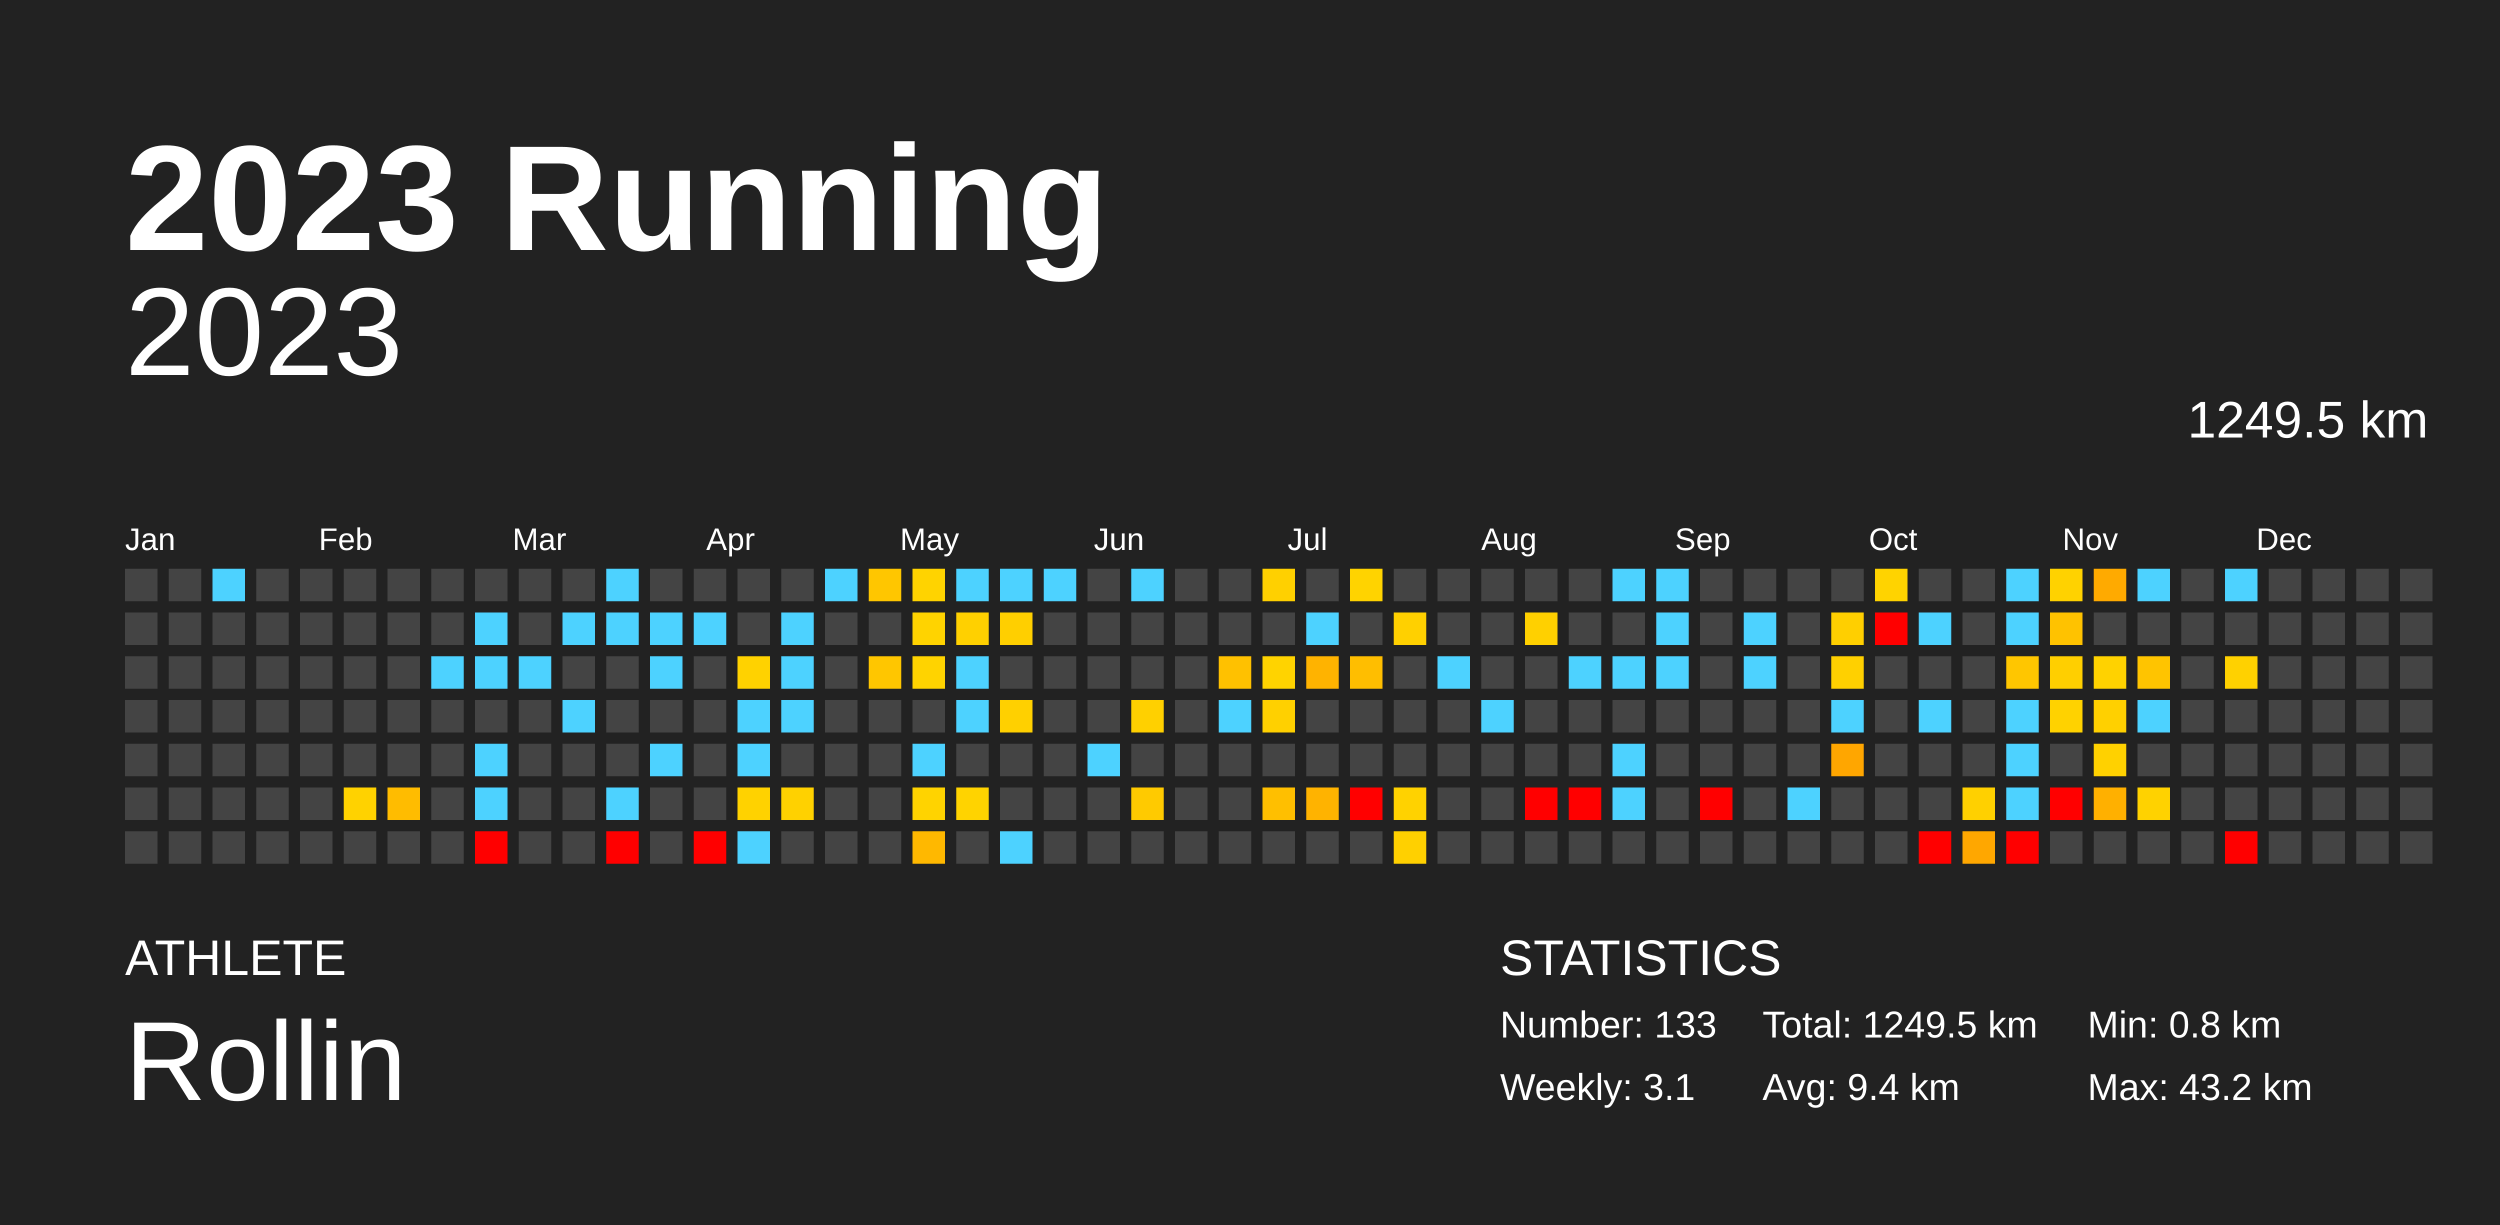
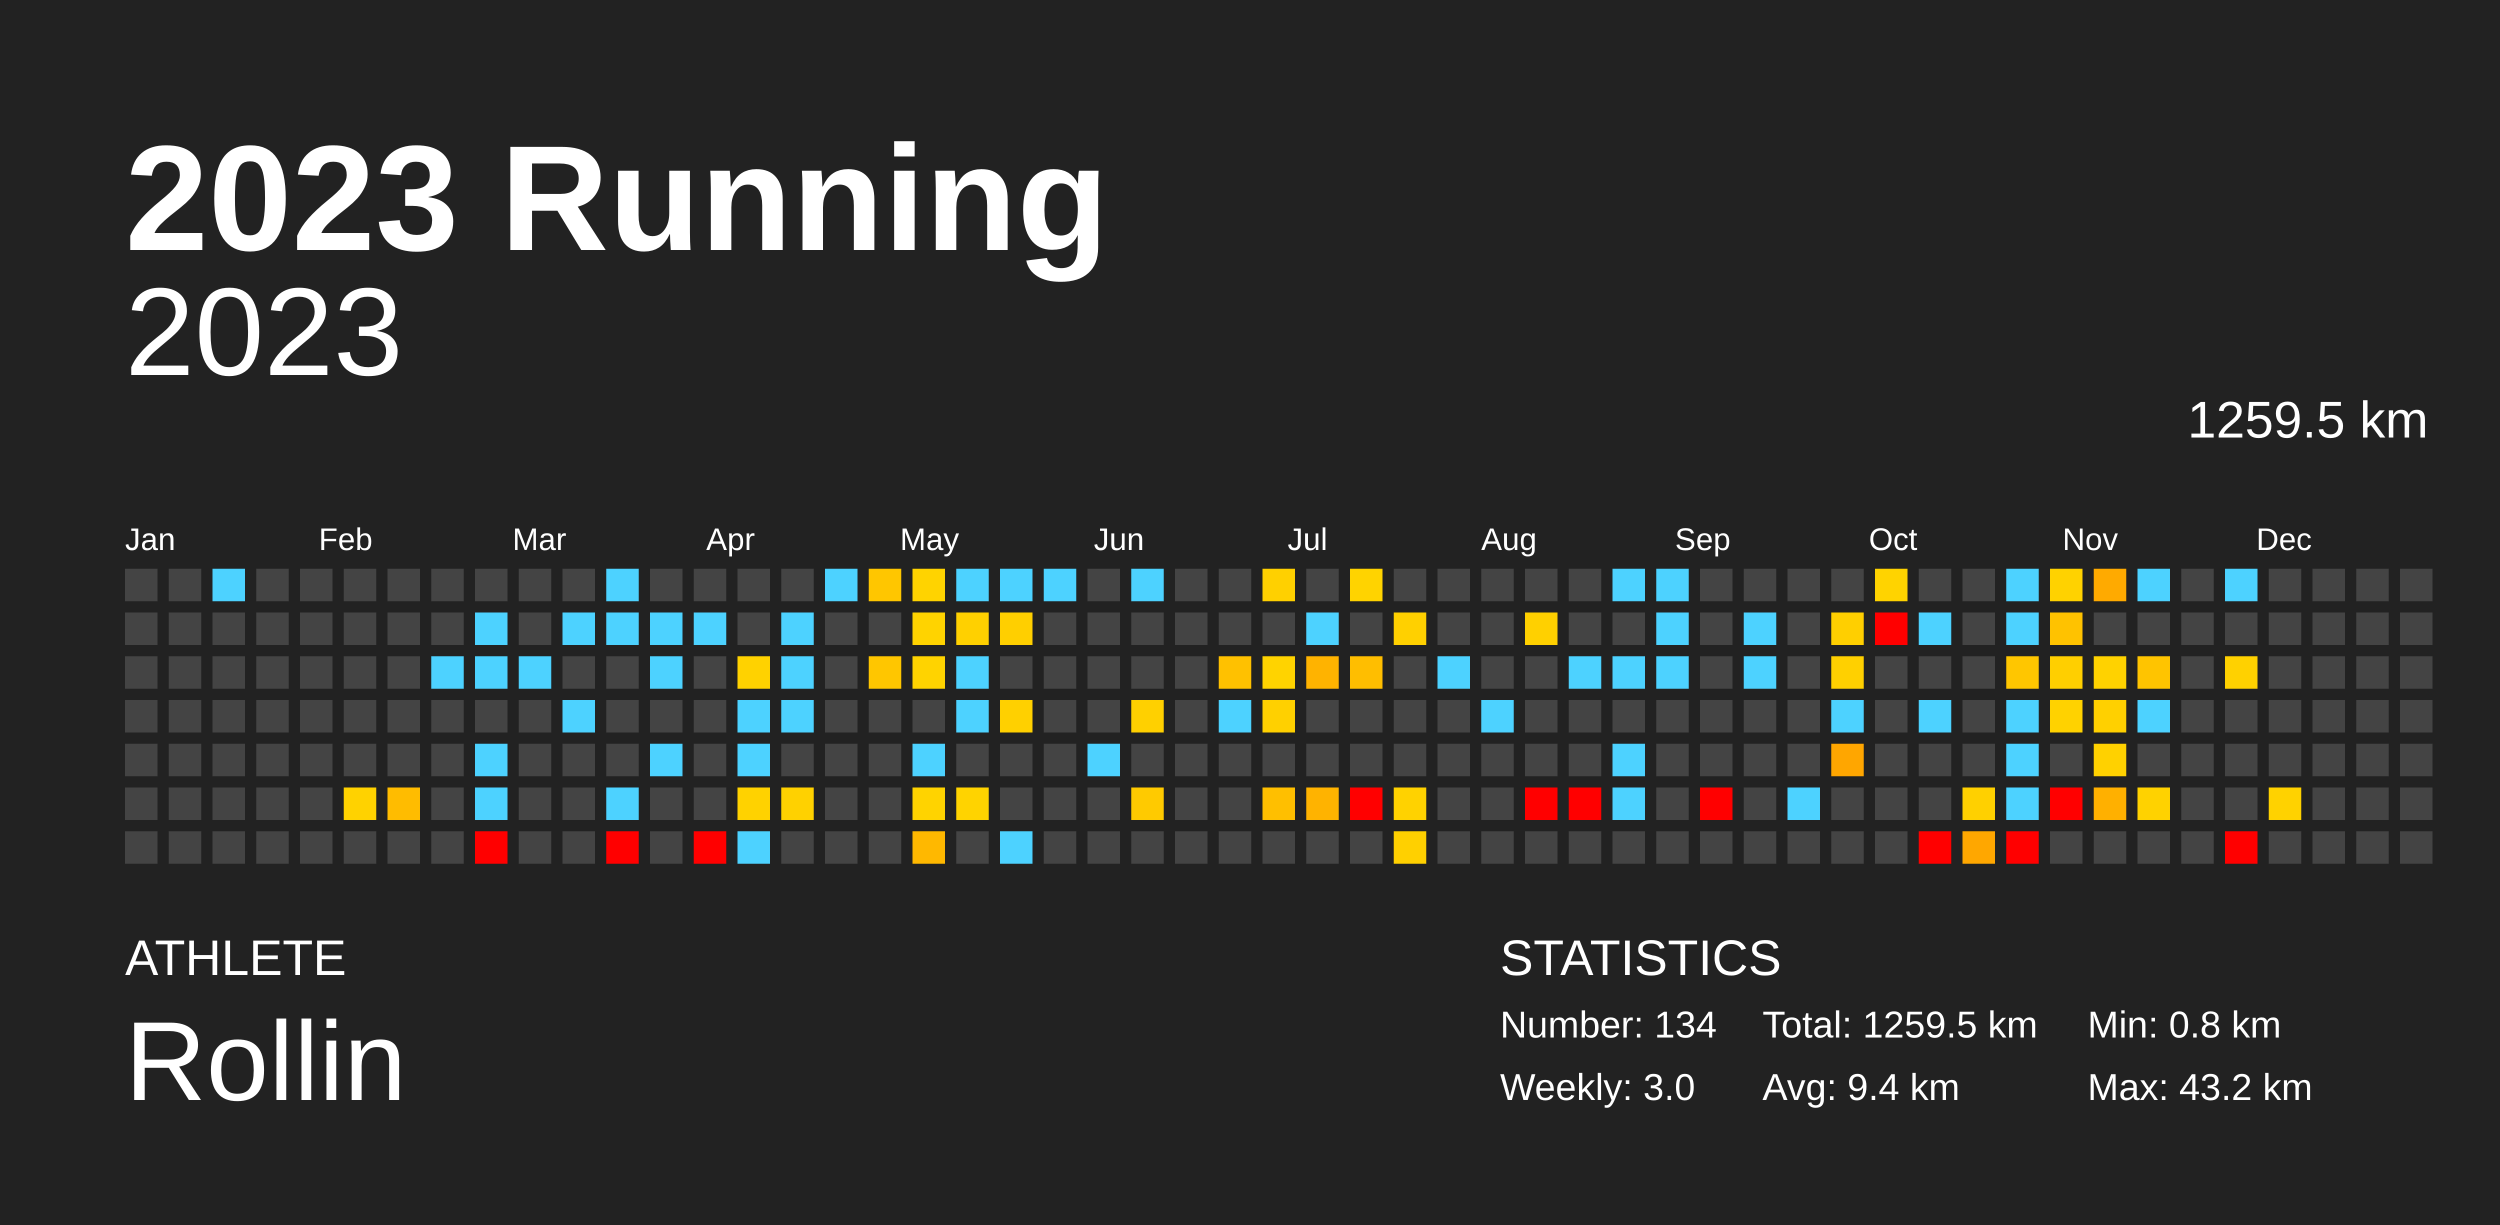
<svg xmlns="http://www.w3.org/2000/svg" baseProfile="full" height="98mm" version="1.1" viewBox="0,0,200,98" width="200mm">
  <defs />
  <rect fill="#222222" height="98" width="200" x="0" y="0" />
  <text fill="#FFFFFF" style="font-size:12px; font-family:Arial; font-weight:bold;" x="10" y="20">2023 Running</text>
  <text fill="#FFFFFF" style="font-size:4px; font-family:Arial" x="10" y="78">ATHLETE</text>
  <text fill="#FFFFFF" style="font-size:9px; font-family:Arial" x="10" y="88">Rollin</text>
  <text fill="#FFFFFF" style="font-size:4px; font-family:Arial" x="120" y="78">STATISTICS</text>
-   <text fill="#FFFFFF" style="font-size:3px; font-family:Arial" x="120" y="83">Number: 133</text>
-   <text fill="#FFFFFF" style="font-size:3px; font-family:Arial" x="120" y="88">Weekly: 3.1</text>
-   <text fill="#FFFFFF" style="font-size:3px; font-family:Arial" x="141" y="83">Total: 1249.5 km</text>
+   <text fill="#FFFFFF" style="font-size:3px; font-family:Arial" x="120" y="83">Number: 134</text>
+   <text fill="#FFFFFF" style="font-size:3px; font-family:Arial" x="120" y="88">Weekly: 3.0</text>
+   <text fill="#FFFFFF" style="font-size:3px; font-family:Arial" x="141" y="83">Total: 1259.5 km</text>
  <text fill="#FFFFFF" style="font-size:3px; font-family:Arial" x="141" y="88">Avg: 9.4 km</text>
  <text fill="#FFFFFF" style="font-size:3px; font-family:Arial" x="167" y="83">Min: 0.8 km</text>
  <text fill="#FFFFFF" style="font-size:3px; font-family:Arial" x="167" y="88">Max: 43.2 km</text>
  <text alignment-baseline="hanging" fill="#FFFFFF" style="font-size:10.0px; font-family:Arial;" x="10" y="30">2023</text>
-   <text alignment-baseline="hanging" fill="#FFFFFF" style="font-size:4.125px; font-family:Arial;" x="175" y="35">1249.5 km</text>
+   <text alignment-baseline="hanging" fill="#FFFFFF" style="font-size:4.125px; font-family:Arial;" x="175" y="35">1259.5 km</text>
  <text fill="#FFFFFF" style="font-size:2.5px; font-family:Arial" x="10.0" y="44">Jan</text>
  <text fill="#FFFFFF" style="font-size:2.5px; font-family:Arial" x="25.5" y="44">Feb</text>
  <text fill="#FFFFFF" style="font-size:2.5px; font-family:Arial" x="41.0" y="44">Mar</text>
  <text fill="#FFFFFF" style="font-size:2.5px; font-family:Arial" x="56.5" y="44">Apr</text>
  <text fill="#FFFFFF" style="font-size:2.5px; font-family:Arial" x="72.0" y="44">May</text>
  <text fill="#FFFFFF" style="font-size:2.5px; font-family:Arial" x="87.5" y="44">Jun</text>
  <text fill="#FFFFFF" style="font-size:2.5px; font-family:Arial" x="103.0" y="44">Jul</text>
  <text fill="#FFFFFF" style="font-size:2.5px; font-family:Arial" x="118.5" y="44">Aug</text>
  <text fill="#FFFFFF" style="font-size:2.5px; font-family:Arial" x="134.0" y="44">Sep</text>
  <text fill="#FFFFFF" style="font-size:2.5px; font-family:Arial" x="149.5" y="44">Oct</text>
  <text fill="#FFFFFF" style="font-size:2.5px; font-family:Arial" x="165.0" y="44">Nov</text>
  <text fill="#FFFFFF" style="font-size:2.5px; font-family:Arial" x="180.5" y="44">Dec</text>
  <rect fill="#444444" height="2.6" width="2.6" x="10.0" y="45.5" />
  <rect fill="#444444" height="2.6" width="2.6" x="10.0" y="49.0" />
  <rect fill="#444444" height="2.6" width="2.6" x="10.0" y="52.5" />
  <rect fill="#444444" height="2.6" width="2.6" x="10.0" y="56.0" />
  <rect fill="#444444" height="2.6" width="2.6" x="10.0" y="59.5" />
  <rect fill="#444444" height="2.6" width="2.6" x="10.0" y="63.0" />
  <rect fill="#444444" height="2.6" width="2.6" x="10.0" y="66.5" />
  <rect fill="#444444" height="2.6" width="2.6" x="13.5" y="45.5" />
  <rect fill="#444444" height="2.6" width="2.6" x="13.5" y="49.0" />
  <rect fill="#444444" height="2.6" width="2.6" x="13.5" y="52.5" />
  <rect fill="#444444" height="2.6" width="2.6" x="13.5" y="56.0" />
  <rect fill="#444444" height="2.6" width="2.6" x="13.5" y="59.5" />
  <rect fill="#444444" height="2.6" width="2.6" x="13.5" y="63.0" />
  <rect fill="#444444" height="2.6" width="2.6" x="13.5" y="66.5" />
  <rect fill="#4dd2ff" height="2.6" width="2.6" x="17.0" y="45.5" />
  <rect fill="#444444" height="2.6" width="2.6" x="17.0" y="49.0" />
  <rect fill="#444444" height="2.6" width="2.6" x="17.0" y="52.5" />
  <rect fill="#444444" height="2.6" width="2.6" x="17.0" y="56.0" />
  <rect fill="#444444" height="2.6" width="2.6" x="17.0" y="59.5" />
  <rect fill="#444444" height="2.6" width="2.6" x="17.0" y="63.0" />
  <rect fill="#444444" height="2.6" width="2.6" x="17.0" y="66.5" />
  <rect fill="#444444" height="2.6" width="2.6" x="20.5" y="45.5" />
  <rect fill="#444444" height="2.6" width="2.6" x="20.5" y="49.0" />
  <rect fill="#444444" height="2.6" width="2.6" x="20.5" y="52.5" />
  <rect fill="#444444" height="2.6" width="2.6" x="20.5" y="56.0" />
  <rect fill="#444444" height="2.6" width="2.6" x="20.5" y="59.5" />
  <rect fill="#444444" height="2.6" width="2.6" x="20.5" y="63.0" />
  <rect fill="#444444" height="2.6" width="2.6" x="20.5" y="66.5" />
  <rect fill="#444444" height="2.6" width="2.6" x="24.0" y="45.5" />
  <rect fill="#444444" height="2.6" width="2.6" x="24.0" y="49.0" />
  <rect fill="#444444" height="2.6" width="2.6" x="24.0" y="52.5" />
  <rect fill="#444444" height="2.6" width="2.6" x="24.0" y="56.0" />
  <rect fill="#444444" height="2.6" width="2.6" x="24.0" y="59.5" />
  <rect fill="#444444" height="2.6" width="2.6" x="24.0" y="63.0" />
  <rect fill="#444444" height="2.6" width="2.6" x="24.0" y="66.5" />
  <rect fill="#444444" height="2.6" width="2.6" x="27.5" y="45.5" />
  <rect fill="#444444" height="2.6" width="2.6" x="27.5" y="49.0" />
  <rect fill="#444444" height="2.6" width="2.6" x="27.5" y="52.5" />
  <rect fill="#444444" height="2.6" width="2.6" x="27.5" y="56.0" />
  <rect fill="#444444" height="2.6" width="2.6" x="27.5" y="59.5" />
  <rect fill="#ffd200" height="2.6" width="2.6" x="27.5" y="63.0" />
  <rect fill="#444444" height="2.6" width="2.6" x="27.5" y="66.5" />
  <rect fill="#444444" height="2.6" width="2.6" x="31.0" y="45.5" />
  <rect fill="#444444" height="2.6" width="2.6" x="31.0" y="49.0" />
  <rect fill="#444444" height="2.6" width="2.6" x="31.0" y="52.5" />
  <rect fill="#444444" height="2.6" width="2.6" x="31.0" y="56.0" />
  <rect fill="#444444" height="2.6" width="2.6" x="31.0" y="59.5" />
  <rect fill="#ffbc00" height="2.6" width="2.6" x="31.0" y="63.0" />
  <rect fill="#444444" height="2.6" width="2.6" x="31.0" y="66.5" />
  <rect fill="#444444" height="2.6" width="2.6" x="34.5" y="45.5" />
  <rect fill="#444444" height="2.6" width="2.6" x="34.5" y="49.0" />
  <rect fill="#4dd2ff" height="2.6" width="2.6" x="34.5" y="52.5" />
  <rect fill="#444444" height="2.6" width="2.6" x="34.5" y="56.0" />
  <rect fill="#444444" height="2.6" width="2.6" x="34.5" y="59.5" />
  <rect fill="#444444" height="2.6" width="2.6" x="34.5" y="63.0" />
  <rect fill="#444444" height="2.6" width="2.6" x="34.5" y="66.5" />
  <rect fill="#444444" height="2.6" width="2.6" x="38.0" y="45.5" />
  <rect fill="#4dd2ff" height="2.6" width="2.6" x="38.0" y="49.0" />
  <rect fill="#4dd2ff" height="2.6" width="2.6" x="38.0" y="52.5" />
  <rect fill="#444444" height="2.6" width="2.6" x="38.0" y="56.0" />
  <rect fill="#4dd2ff" height="2.6" width="2.6" x="38.0" y="59.5" />
  <rect fill="#4dd2ff" height="2.6" width="2.6" x="38.0" y="63.0" />
  <rect fill="red" height="2.6" width="2.6" x="38.0" y="66.5" />
  <rect fill="#444444" height="2.6" width="2.6" x="41.5" y="45.5" />
  <rect fill="#444444" height="2.6" width="2.6" x="41.5" y="49.0" />
  <rect fill="#4dd2ff" height="2.6" width="2.6" x="41.5" y="52.5" />
  <rect fill="#444444" height="2.6" width="2.6" x="41.5" y="56.0" />
  <rect fill="#444444" height="2.6" width="2.6" x="41.5" y="59.5" />
  <rect fill="#444444" height="2.6" width="2.6" x="41.5" y="63.0" />
  <rect fill="#444444" height="2.6" width="2.6" x="41.5" y="66.5" />
  <rect fill="#444444" height="2.6" width="2.6" x="45.0" y="45.5" />
  <rect fill="#4dd2ff" height="2.6" width="2.6" x="45.0" y="49.0" />
  <rect fill="#444444" height="2.6" width="2.6" x="45.0" y="52.5" />
  <rect fill="#4dd2ff" height="2.6" width="2.6" x="45.0" y="56.0" />
  <rect fill="#444444" height="2.6" width="2.6" x="45.0" y="59.5" />
  <rect fill="#444444" height="2.6" width="2.6" x="45.0" y="63.0" />
  <rect fill="#444444" height="2.6" width="2.6" x="45.0" y="66.5" />
  <rect fill="#4dd2ff" height="2.6" width="2.6" x="48.5" y="45.5" />
  <rect fill="#4dd2ff" height="2.6" width="2.6" x="48.5" y="49.0" />
  <rect fill="#444444" height="2.6" width="2.6" x="48.5" y="52.5" />
  <rect fill="#444444" height="2.6" width="2.6" x="48.5" y="56.0" />
  <rect fill="#444444" height="2.6" width="2.6" x="48.5" y="59.5" />
  <rect fill="#4dd2ff" height="2.6" width="2.6" x="48.5" y="63.0" />
  <rect fill="red" height="2.6" width="2.6" x="48.5" y="66.5" />
  <rect fill="#444444" height="2.6" width="2.6" x="52.0" y="45.5" />
  <rect fill="#4dd2ff" height="2.6" width="2.6" x="52.0" y="49.0" />
  <rect fill="#4dd2ff" height="2.6" width="2.6" x="52.0" y="52.5" />
  <rect fill="#444444" height="2.6" width="2.6" x="52.0" y="56.0" />
  <rect fill="#4dd2ff" height="2.6" width="2.6" x="52.0" y="59.5" />
  <rect fill="#444444" height="2.6" width="2.6" x="52.0" y="63.0" />
  <rect fill="#444444" height="2.6" width="2.6" x="52.0" y="66.5" />
  <rect fill="#444444" height="2.6" width="2.6" x="55.5" y="45.5" />
  <rect fill="#4dd2ff" height="2.6" width="2.6" x="55.5" y="49.0" />
  <rect fill="#444444" height="2.6" width="2.6" x="55.5" y="52.5" />
  <rect fill="#444444" height="2.6" width="2.6" x="55.5" y="56.0" />
  <rect fill="#444444" height="2.6" width="2.6" x="55.5" y="59.5" />
  <rect fill="#444444" height="2.6" width="2.6" x="55.5" y="63.0" />
  <rect fill="red" height="2.6" width="2.6" x="55.5" y="66.5" />
  <rect fill="#444444" height="2.6" width="2.6" x="59.0" y="45.5" />
  <rect fill="#444444" height="2.6" width="2.6" x="59.0" y="49.0" />
  <rect fill="#ffd200" height="2.6" width="2.6" x="59.0" y="52.5" />
  <rect fill="#4dd2ff" height="2.6" width="2.6" x="59.0" y="56.0" />
  <rect fill="#4dd2ff" height="2.6" width="2.6" x="59.0" y="59.5" />
  <rect fill="#ffd200" height="2.6" width="2.6" x="59.0" y="63.0" />
  <rect fill="#4dd2ff" height="2.6" width="2.6" x="59.0" y="66.5" />
  <rect fill="#444444" height="2.6" width="2.6" x="62.5" y="45.5" />
  <rect fill="#4dd2ff" height="2.6" width="2.6" x="62.5" y="49.0" />
  <rect fill="#4dd2ff" height="2.6" width="2.6" x="62.5" y="52.5" />
  <rect fill="#4dd2ff" height="2.6" width="2.6" x="62.5" y="56.0" />
  <rect fill="#444444" height="2.6" width="2.6" x="62.5" y="59.5" />
  <rect fill="#ffd100" height="2.6" width="2.6" x="62.5" y="63.0" />
  <rect fill="#444444" height="2.6" width="2.6" x="62.5" y="66.5" />
  <rect fill="#4dd2ff" height="2.6" width="2.6" x="66.0" y="45.5" />
  <rect fill="#444444" height="2.6" width="2.6" x="66.0" y="49.0" />
  <rect fill="#444444" height="2.6" width="2.6" x="66.0" y="52.5" />
  <rect fill="#444444" height="2.6" width="2.6" x="66.0" y="56.0" />
  <rect fill="#444444" height="2.6" width="2.6" x="66.0" y="59.5" />
  <rect fill="#444444" height="2.6" width="2.6" x="66.0" y="63.0" />
  <rect fill="#444444" height="2.6" width="2.6" x="66.0" y="66.5" />
  <rect fill="#ffc600" height="2.6" width="2.6" x="69.5" y="45.5" />
  <rect fill="#444444" height="2.6" width="2.6" x="69.5" y="49.0" />
  <rect fill="#ffc600" height="2.6" width="2.6" x="69.5" y="52.5" />
  <rect fill="#444444" height="2.6" width="2.6" x="69.5" y="56.0" />
  <rect fill="#444444" height="2.6" width="2.6" x="69.5" y="59.5" />
  <rect fill="#444444" height="2.6" width="2.6" x="69.5" y="63.0" />
  <rect fill="#444444" height="2.6" width="2.6" x="69.5" y="66.5" />
  <rect fill="#ffd300" height="2.6" width="2.6" x="73.0" y="45.5" />
  <rect fill="#ffd300" height="2.6" width="2.6" x="73.0" y="49.0" />
  <rect fill="#ffd300" height="2.6" width="2.6" x="73.0" y="52.5" />
  <rect fill="#444444" height="2.6" width="2.6" x="73.0" y="56.0" />
  <rect fill="#4dd2ff" height="2.6" width="2.6" x="73.0" y="59.5" />
  <rect fill="#ffd300" height="2.6" width="2.6" x="73.0" y="63.0" />
  <rect fill="#ffb800" height="2.6" width="2.6" x="73.0" y="66.5" />
  <rect fill="#4dd2ff" height="2.6" width="2.6" x="76.5" y="45.5" />
  <rect fill="#ffd000" height="2.6" width="2.6" x="76.5" y="49.0" />
  <rect fill="#4dd2ff" height="2.6" width="2.6" x="76.5" y="52.5" />
  <rect fill="#4dd2ff" height="2.6" width="2.6" x="76.5" y="56.0" />
  <rect fill="#444444" height="2.6" width="2.6" x="76.5" y="59.5" />
  <rect fill="#ffd300" height="2.6" width="2.6" x="76.5" y="63.0" />
  <rect fill="#444444" height="2.6" width="2.6" x="76.5" y="66.5" />
  <rect fill="#4dd2ff" height="2.6" width="2.6" x="80.0" y="45.5" />
  <rect fill="#ffcf00" height="2.6" width="2.6" x="80.0" y="49.0" />
  <rect fill="#444444" height="2.6" width="2.6" x="80.0" y="52.5" />
  <rect fill="#ffd000" height="2.6" width="2.6" x="80.0" y="56.0" />
  <rect fill="#444444" height="2.6" width="2.6" x="80.0" y="59.5" />
  <rect fill="#444444" height="2.6" width="2.6" x="80.0" y="63.0" />
  <rect fill="#4dd2ff" height="2.6" width="2.6" x="80.0" y="66.5" />
  <rect fill="#4dd2ff" height="2.6" width="2.6" x="83.5" y="45.5" />
  <rect fill="#444444" height="2.6" width="2.6" x="83.5" y="49.0" />
  <rect fill="#444444" height="2.6" width="2.6" x="83.5" y="52.5" />
  <rect fill="#444444" height="2.6" width="2.6" x="83.5" y="56.0" />
  <rect fill="#444444" height="2.6" width="2.6" x="83.5" y="59.5" />
  <rect fill="#444444" height="2.6" width="2.6" x="83.5" y="63.0" />
  <rect fill="#444444" height="2.6" width="2.6" x="83.5" y="66.5" />
  <rect fill="#444444" height="2.6" width="2.6" x="87.0" y="45.5" />
  <rect fill="#444444" height="2.6" width="2.6" x="87.0" y="49.0" />
  <rect fill="#444444" height="2.6" width="2.6" x="87.0" y="52.5" />
  <rect fill="#444444" height="2.6" width="2.6" x="87.0" y="56.0" />
  <rect fill="#4dd2ff" height="2.6" width="2.6" x="87.0" y="59.5" />
  <rect fill="#444444" height="2.6" width="2.6" x="87.0" y="63.0" />
  <rect fill="#444444" height="2.6" width="2.6" x="87.0" y="66.5" />
  <rect fill="#4dd2ff" height="2.6" width="2.6" x="90.5" y="45.5" />
  <rect fill="#444444" height="2.6" width="2.6" x="90.5" y="49.0" />
  <rect fill="#444444" height="2.6" width="2.6" x="90.5" y="52.5" />
  <rect fill="#ffd000" height="2.6" width="2.6" x="90.5" y="56.0" />
  <rect fill="#444444" height="2.6" width="2.6" x="90.5" y="59.5" />
  <rect fill="#ffca00" height="2.6" width="2.6" x="90.5" y="63.0" />
  <rect fill="#444444" height="2.6" width="2.6" x="90.5" y="66.5" />
  <rect fill="#444444" height="2.6" width="2.6" x="94.0" y="45.5" />
  <rect fill="#444444" height="2.6" width="2.6" x="94.0" y="49.0" />
  <rect fill="#444444" height="2.6" width="2.6" x="94.0" y="52.5" />
  <rect fill="#444444" height="2.6" width="2.6" x="94.0" y="56.0" />
  <rect fill="#444444" height="2.6" width="2.6" x="94.0" y="59.5" />
  <rect fill="#444444" height="2.6" width="2.6" x="94.0" y="63.0" />
  <rect fill="#444444" height="2.6" width="2.6" x="94.0" y="66.5" />
  <rect fill="#444444" height="2.6" width="2.6" x="97.5" y="45.5" />
  <rect fill="#444444" height="2.6" width="2.6" x="97.5" y="49.0" />
  <rect fill="#ffc100" height="2.6" width="2.6" x="97.5" y="52.5" />
  <rect fill="#4dd2ff" height="2.6" width="2.6" x="97.5" y="56.0" />
  <rect fill="#444444" height="2.6" width="2.6" x="97.5" y="59.5" />
  <rect fill="#444444" height="2.6" width="2.6" x="97.5" y="63.0" />
  <rect fill="#444444" height="2.6" width="2.6" x="97.5" y="66.5" />
  <rect fill="#ffd000" height="2.6" width="2.6" x="101.0" y="45.5" />
  <rect fill="#444444" height="2.6" width="2.6" x="101.0" y="49.0" />
  <rect fill="#ffd300" height="2.6" width="2.6" x="101.0" y="52.5" />
  <rect fill="#ffd000" height="2.6" width="2.6" x="101.0" y="56.0" />
  <rect fill="#444444" height="2.6" width="2.6" x="101.0" y="59.5" />
  <rect fill="#ffbf00" height="2.6" width="2.6" x="101.0" y="63.0" />
  <rect fill="#444444" height="2.6" width="2.6" x="101.0" y="66.5" />
  <rect fill="#444444" height="2.6" width="2.6" x="104.5" y="45.5" />
  <rect fill="#4dd2ff" height="2.6" width="2.6" x="104.5" y="49.0" />
  <rect fill="#ffb300" height="2.6" width="2.6" x="104.5" y="52.5" />
  <rect fill="#444444" height="2.6" width="2.6" x="104.5" y="56.0" />
  <rect fill="#444444" height="2.6" width="2.6" x="104.5" y="59.5" />
  <rect fill="#ffb300" height="2.6" width="2.6" x="104.5" y="63.0" />
  <rect fill="#444444" height="2.6" width="2.6" x="104.5" y="66.5" />
  <rect fill="#ffd300" height="2.6" width="2.6" x="108.0" y="45.5" />
  <rect fill="#444444" height="2.6" width="2.6" x="108.0" y="49.0" />
  <rect fill="#ffbe00" height="2.6" width="2.6" x="108.0" y="52.5" />
  <rect fill="#444444" height="2.6" width="2.6" x="108.0" y="56.0" />
  <rect fill="#444444" height="2.6" width="2.6" x="108.0" y="59.5" />
  <rect fill="red" height="2.6" width="2.6" x="108.0" y="63.0" />
  <rect fill="#444444" height="2.6" width="2.6" x="108.0" y="66.5" />
  <rect fill="#444444" height="2.6" width="2.6" x="111.5" y="45.5" />
  <rect fill="#ffd000" height="2.6" width="2.6" x="111.5" y="49.0" />
  <rect fill="#444444" height="2.6" width="2.6" x="111.5" y="52.5" />
  <rect fill="#444444" height="2.6" width="2.6" x="111.5" y="56.0" />
  <rect fill="#444444" height="2.6" width="2.6" x="111.5" y="59.5" />
  <rect fill="#ffd200" height="2.6" width="2.6" x="111.5" y="63.0" />
  <rect fill="#ffd000" height="2.6" width="2.6" x="111.5" y="66.5" />
  <rect fill="#444444" height="2.6" width="2.6" x="115.0" y="45.5" />
  <rect fill="#444444" height="2.6" width="2.6" x="115.0" y="49.0" />
  <rect fill="#4dd2ff" height="2.6" width="2.6" x="115.0" y="52.5" />
  <rect fill="#444444" height="2.6" width="2.6" x="115.0" y="56.0" />
  <rect fill="#444444" height="2.6" width="2.6" x="115.0" y="59.5" />
  <rect fill="#444444" height="2.6" width="2.6" x="115.0" y="63.0" />
  <rect fill="#444444" height="2.6" width="2.6" x="115.0" y="66.5" />
  <rect fill="#444444" height="2.6" width="2.6" x="118.5" y="45.5" />
  <rect fill="#444444" height="2.6" width="2.6" x="118.5" y="49.0" />
  <rect fill="#444444" height="2.6" width="2.6" x="118.5" y="52.5" />
  <rect fill="#4dd2ff" height="2.6" width="2.6" x="118.5" y="56.0" />
  <rect fill="#444444" height="2.6" width="2.6" x="118.5" y="59.5" />
  <rect fill="#444444" height="2.6" width="2.6" x="118.5" y="63.0" />
  <rect fill="#444444" height="2.6" width="2.6" x="118.5" y="66.5" />
  <rect fill="#444444" height="2.6" width="2.6" x="122.0" y="45.5" />
  <rect fill="#ffd000" height="2.6" width="2.6" x="122.0" y="49.0" />
  <rect fill="#444444" height="2.6" width="2.6" x="122.0" y="52.5" />
  <rect fill="#444444" height="2.6" width="2.6" x="122.0" y="56.0" />
  <rect fill="#444444" height="2.6" width="2.6" x="122.0" y="59.5" />
  <rect fill="red" height="2.6" width="2.6" x="122.0" y="63.0" />
  <rect fill="#444444" height="2.6" width="2.6" x="122.0" y="66.5" />
  <rect fill="#444444" height="2.6" width="2.6" x="125.5" y="45.5" />
  <rect fill="#444444" height="2.6" width="2.6" x="125.5" y="49.0" />
  <rect fill="#4dd2ff" height="2.6" width="2.6" x="125.5" y="52.5" />
  <rect fill="#444444" height="2.6" width="2.6" x="125.5" y="56.0" />
  <rect fill="#444444" height="2.6" width="2.6" x="125.5" y="59.5" />
  <rect fill="red" height="2.6" width="2.6" x="125.5" y="63.0" />
  <rect fill="#444444" height="2.6" width="2.6" x="125.5" y="66.5" />
  <rect fill="#4dd2ff" height="2.6" width="2.6" x="129.0" y="45.5" />
  <rect fill="#444444" height="2.6" width="2.6" x="129.0" y="49.0" />
  <rect fill="#4dd2ff" height="2.6" width="2.6" x="129.0" y="52.5" />
  <rect fill="#444444" height="2.6" width="2.6" x="129.0" y="56.0" />
  <rect fill="#4dd2ff" height="2.6" width="2.6" x="129.0" y="59.5" />
  <rect fill="#4dd2ff" height="2.6" width="2.6" x="129.0" y="63.0" />
  <rect fill="#444444" height="2.6" width="2.6" x="129.0" y="66.5" />
  <rect fill="#4dd2ff" height="2.6" width="2.6" x="132.5" y="45.5" />
  <rect fill="#4dd2ff" height="2.6" width="2.6" x="132.5" y="49.0" />
  <rect fill="#4dd2ff" height="2.6" width="2.6" x="132.5" y="52.5" />
  <rect fill="#444444" height="2.6" width="2.6" x="132.5" y="56.0" />
  <rect fill="#444444" height="2.6" width="2.6" x="132.5" y="59.5" />
  <rect fill="#444444" height="2.6" width="2.6" x="132.5" y="63.0" />
  <rect fill="#444444" height="2.6" width="2.6" x="132.5" y="66.5" />
  <rect fill="#444444" height="2.6" width="2.6" x="136.0" y="45.5" />
  <rect fill="#444444" height="2.6" width="2.6" x="136.0" y="49.0" />
  <rect fill="#444444" height="2.6" width="2.6" x="136.0" y="52.5" />
  <rect fill="#444444" height="2.6" width="2.6" x="136.0" y="56.0" />
  <rect fill="#444444" height="2.6" width="2.6" x="136.0" y="59.5" />
  <rect fill="red" height="2.6" width="2.6" x="136.0" y="63.0" />
  <rect fill="#444444" height="2.6" width="2.6" x="136.0" y="66.5" />
  <rect fill="#444444" height="2.6" width="2.6" x="139.5" y="45.5" />
  <rect fill="#4dd2ff" height="2.6" width="2.6" x="139.5" y="49.0" />
  <rect fill="#4dd2ff" height="2.6" width="2.6" x="139.5" y="52.5" />
  <rect fill="#444444" height="2.6" width="2.6" x="139.5" y="56.0" />
  <rect fill="#444444" height="2.6" width="2.6" x="139.5" y="59.5" />
  <rect fill="#444444" height="2.6" width="2.6" x="139.5" y="63.0" />
  <rect fill="#444444" height="2.6" width="2.6" x="139.5" y="66.5" />
  <rect fill="#444444" height="2.6" width="2.6" x="143.0" y="45.5" />
  <rect fill="#444444" height="2.6" width="2.6" x="143.0" y="49.0" />
  <rect fill="#444444" height="2.6" width="2.6" x="143.0" y="52.5" />
  <rect fill="#444444" height="2.6" width="2.6" x="143.0" y="56.0" />
  <rect fill="#444444" height="2.6" width="2.6" x="143.0" y="59.5" />
  <rect fill="#4dd2ff" height="2.6" width="2.6" x="143.0" y="63.0" />
  <rect fill="#444444" height="2.6" width="2.6" x="143.0" y="66.5" />
  <rect fill="#444444" height="2.6" width="2.6" x="146.5" y="45.5" />
  <rect fill="#ffcf00" height="2.6" width="2.6" x="146.5" y="49.0" />
  <rect fill="#ffd000" height="2.6" width="2.6" x="146.5" y="52.5" />
  <rect fill="#4dd2ff" height="2.6" width="2.6" x="146.5" y="56.0" />
  <rect fill="#ffa600" height="2.6" width="2.6" x="146.5" y="59.5" />
  <rect fill="#444444" height="2.6" width="2.6" x="146.5" y="63.0" />
  <rect fill="#444444" height="2.6" width="2.6" x="146.5" y="66.5" />
  <rect fill="#ffd300" height="2.6" width="2.6" x="150.0" y="45.5" />
  <rect fill="red" height="2.6" width="2.6" x="150.0" y="49.0" />
  <rect fill="#444444" height="2.6" width="2.6" x="150.0" y="52.5" />
  <rect fill="#444444" height="2.6" width="2.6" x="150.0" y="56.0" />
  <rect fill="#444444" height="2.6" width="2.6" x="150.0" y="59.5" />
  <rect fill="#444444" height="2.6" width="2.6" x="150.0" y="63.0" />
  <rect fill="#444444" height="2.6" width="2.6" x="150.0" y="66.5" />
  <rect fill="#444444" height="2.6" width="2.6" x="153.5" y="45.5" />
  <rect fill="#4dd2ff" height="2.6" width="2.6" x="153.5" y="49.0" />
  <rect fill="#444444" height="2.6" width="2.6" x="153.5" y="52.5" />
  <rect fill="#4dd2ff" height="2.6" width="2.6" x="153.5" y="56.0" />
  <rect fill="#444444" height="2.6" width="2.6" x="153.5" y="59.5" />
  <rect fill="#444444" height="2.6" width="2.6" x="153.5" y="63.0" />
  <rect fill="red" height="2.6" width="2.6" x="153.5" y="66.5" />
  <rect fill="#444444" height="2.6" width="2.6" x="157.0" y="45.5" />
  <rect fill="#444444" height="2.6" width="2.6" x="157.0" y="49.0" />
  <rect fill="#444444" height="2.6" width="2.6" x="157.0" y="52.5" />
  <rect fill="#444444" height="2.6" width="2.6" x="157.0" y="56.0" />
  <rect fill="#444444" height="2.6" width="2.6" x="157.0" y="59.5" />
  <rect fill="#ffd000" height="2.6" width="2.6" x="157.0" y="63.0" />
  <rect fill="#ffa700" height="2.6" width="2.6" x="157.0" y="66.5" />
  <rect fill="#4dd2ff" height="2.6" width="2.6" x="160.5" y="45.5" />
  <rect fill="#4dd2ff" height="2.6" width="2.6" x="160.5" y="49.0" />
  <rect fill="#ffc600" height="2.6" width="2.6" x="160.5" y="52.5" />
  <rect fill="#4dd2ff" height="2.6" width="2.6" x="160.5" y="56.0" />
  <rect fill="#4dd2ff" height="2.6" width="2.6" x="160.5" y="59.5" />
  <rect fill="#4dd2ff" height="2.6" width="2.6" x="160.5" y="63.0" />
  <rect fill="red" height="2.6" width="2.6" x="160.5" y="66.5" />
  <rect fill="#ffd200" height="2.6" width="2.6" x="164.0" y="45.5" />
  <rect fill="#ffc200" height="2.6" width="2.6" x="164.0" y="49.0" />
  <rect fill="#ffcf00" height="2.6" width="2.6" x="164.0" y="52.5" />
  <rect fill="#ffd200" height="2.6" width="2.6" x="164.0" y="56.0" />
  <rect fill="#444444" height="2.6" width="2.6" x="164.0" y="59.5" />
  <rect fill="red" height="2.6" width="2.6" x="164.0" y="63.0" />
  <rect fill="#444444" height="2.6" width="2.6" x="164.0" y="66.5" />
  <rect fill="#ffaa00" height="2.6" width="2.6" x="167.5" y="45.5" />
  <rect fill="#444444" height="2.6" width="2.6" x="167.5" y="49.0" />
  <rect fill="#ffd200" height="2.6" width="2.6" x="167.5" y="52.5" />
  <rect fill="#ffd000" height="2.6" width="2.6" x="167.5" y="56.0" />
  <rect fill="#ffd100" height="2.6" width="2.6" x="167.5" y="59.5" />
  <rect fill="#ffb000" height="2.6" width="2.6" x="167.5" y="63.0" />
  <rect fill="#444444" height="2.6" width="2.6" x="167.5" y="66.5" />
  <rect fill="#4dd2ff" height="2.6" width="2.6" x="171.0" y="45.5" />
  <rect fill="#444444" height="2.6" width="2.6" x="171.0" y="49.0" />
  <rect fill="#ffc400" height="2.6" width="2.6" x="171.0" y="52.5" />
  <rect fill="#4dd2ff" height="2.6" width="2.6" x="171.0" y="56.0" />
  <rect fill="#444444" height="2.6" width="2.6" x="171.0" y="59.5" />
  <rect fill="#ffd200" height="2.6" width="2.6" x="171.0" y="63.0" />
  <rect fill="#444444" height="2.6" width="2.6" x="171.0" y="66.5" />
  <rect fill="#444444" height="2.6" width="2.6" x="174.5" y="45.5" />
  <rect fill="#444444" height="2.6" width="2.6" x="174.5" y="49.0" />
  <rect fill="#444444" height="2.6" width="2.6" x="174.5" y="52.5" />
  <rect fill="#444444" height="2.6" width="2.6" x="174.5" y="56.0" />
  <rect fill="#444444" height="2.6" width="2.6" x="174.5" y="59.5" />
  <rect fill="#444444" height="2.6" width="2.6" x="174.5" y="63.0" />
  <rect fill="#444444" height="2.6" width="2.6" x="174.5" y="66.5" />
  <rect fill="#4dd2ff" height="2.6" width="2.6" x="178.0" y="45.5" />
  <rect fill="#444444" height="2.6" width="2.6" x="178.0" y="49.0" />
  <rect fill="#ffd100" height="2.6" width="2.6" x="178.0" y="52.5" />
  <rect fill="#444444" height="2.6" width="2.6" x="178.0" y="56.0" />
  <rect fill="#444444" height="2.6" width="2.6" x="178.0" y="59.5" />
  <rect fill="#444444" height="2.6" width="2.6" x="178.0" y="63.0" />
  <rect fill="red" height="2.6" width="2.6" x="178.0" y="66.5" />
  <rect fill="#444444" height="2.6" width="2.6" x="181.5" y="45.5" />
  <rect fill="#444444" height="2.6" width="2.6" x="181.5" y="49.0" />
  <rect fill="#444444" height="2.6" width="2.6" x="181.5" y="52.5" />
  <rect fill="#444444" height="2.6" width="2.6" x="181.5" y="56.0" />
  <rect fill="#444444" height="2.6" width="2.6" x="181.5" y="59.5" />
-   <rect fill="#444444" height="2.6" width="2.6" x="181.5" y="63.0" />
+   <rect fill="#ffd200" height="2.6" width="2.6" x="181.5" y="63.0" />
  <rect fill="#444444" height="2.6" width="2.6" x="181.5" y="66.5" />
  <rect fill="#444444" height="2.6" width="2.6" x="185.0" y="45.5" />
  <rect fill="#444444" height="2.6" width="2.6" x="185.0" y="49.0" />
  <rect fill="#444444" height="2.6" width="2.6" x="185.0" y="52.5" />
  <rect fill="#444444" height="2.6" width="2.6" x="185.0" y="56.0" />
  <rect fill="#444444" height="2.6" width="2.6" x="185.0" y="59.5" />
  <rect fill="#444444" height="2.6" width="2.6" x="185.0" y="63.0" />
  <rect fill="#444444" height="2.6" width="2.6" x="185.0" y="66.5" />
  <rect fill="#444444" height="2.6" width="2.6" x="188.5" y="45.5" />
  <rect fill="#444444" height="2.6" width="2.6" x="188.5" y="49.0" />
  <rect fill="#444444" height="2.6" width="2.6" x="188.5" y="52.5" />
  <rect fill="#444444" height="2.6" width="2.6" x="188.5" y="56.0" />
  <rect fill="#444444" height="2.6" width="2.6" x="188.5" y="59.5" />
  <rect fill="#444444" height="2.6" width="2.6" x="188.5" y="63.0" />
  <rect fill="#444444" height="2.6" width="2.6" x="188.5" y="66.5" />
  <rect fill="#444444" height="2.6" width="2.6" x="192.0" y="45.5" />
  <rect fill="#444444" height="2.6" width="2.6" x="192.0" y="49.0" />
  <rect fill="#444444" height="2.6" width="2.6" x="192.0" y="52.5" />
  <rect fill="#444444" height="2.6" width="2.6" x="192.0" y="56.0" />
  <rect fill="#444444" height="2.6" width="2.6" x="192.0" y="59.5" />
  <rect fill="#444444" height="2.6" width="2.6" x="192.0" y="63.0" />
  <rect fill="#444444" height="2.6" width="2.6" x="192.0" y="66.5" />
</svg>
